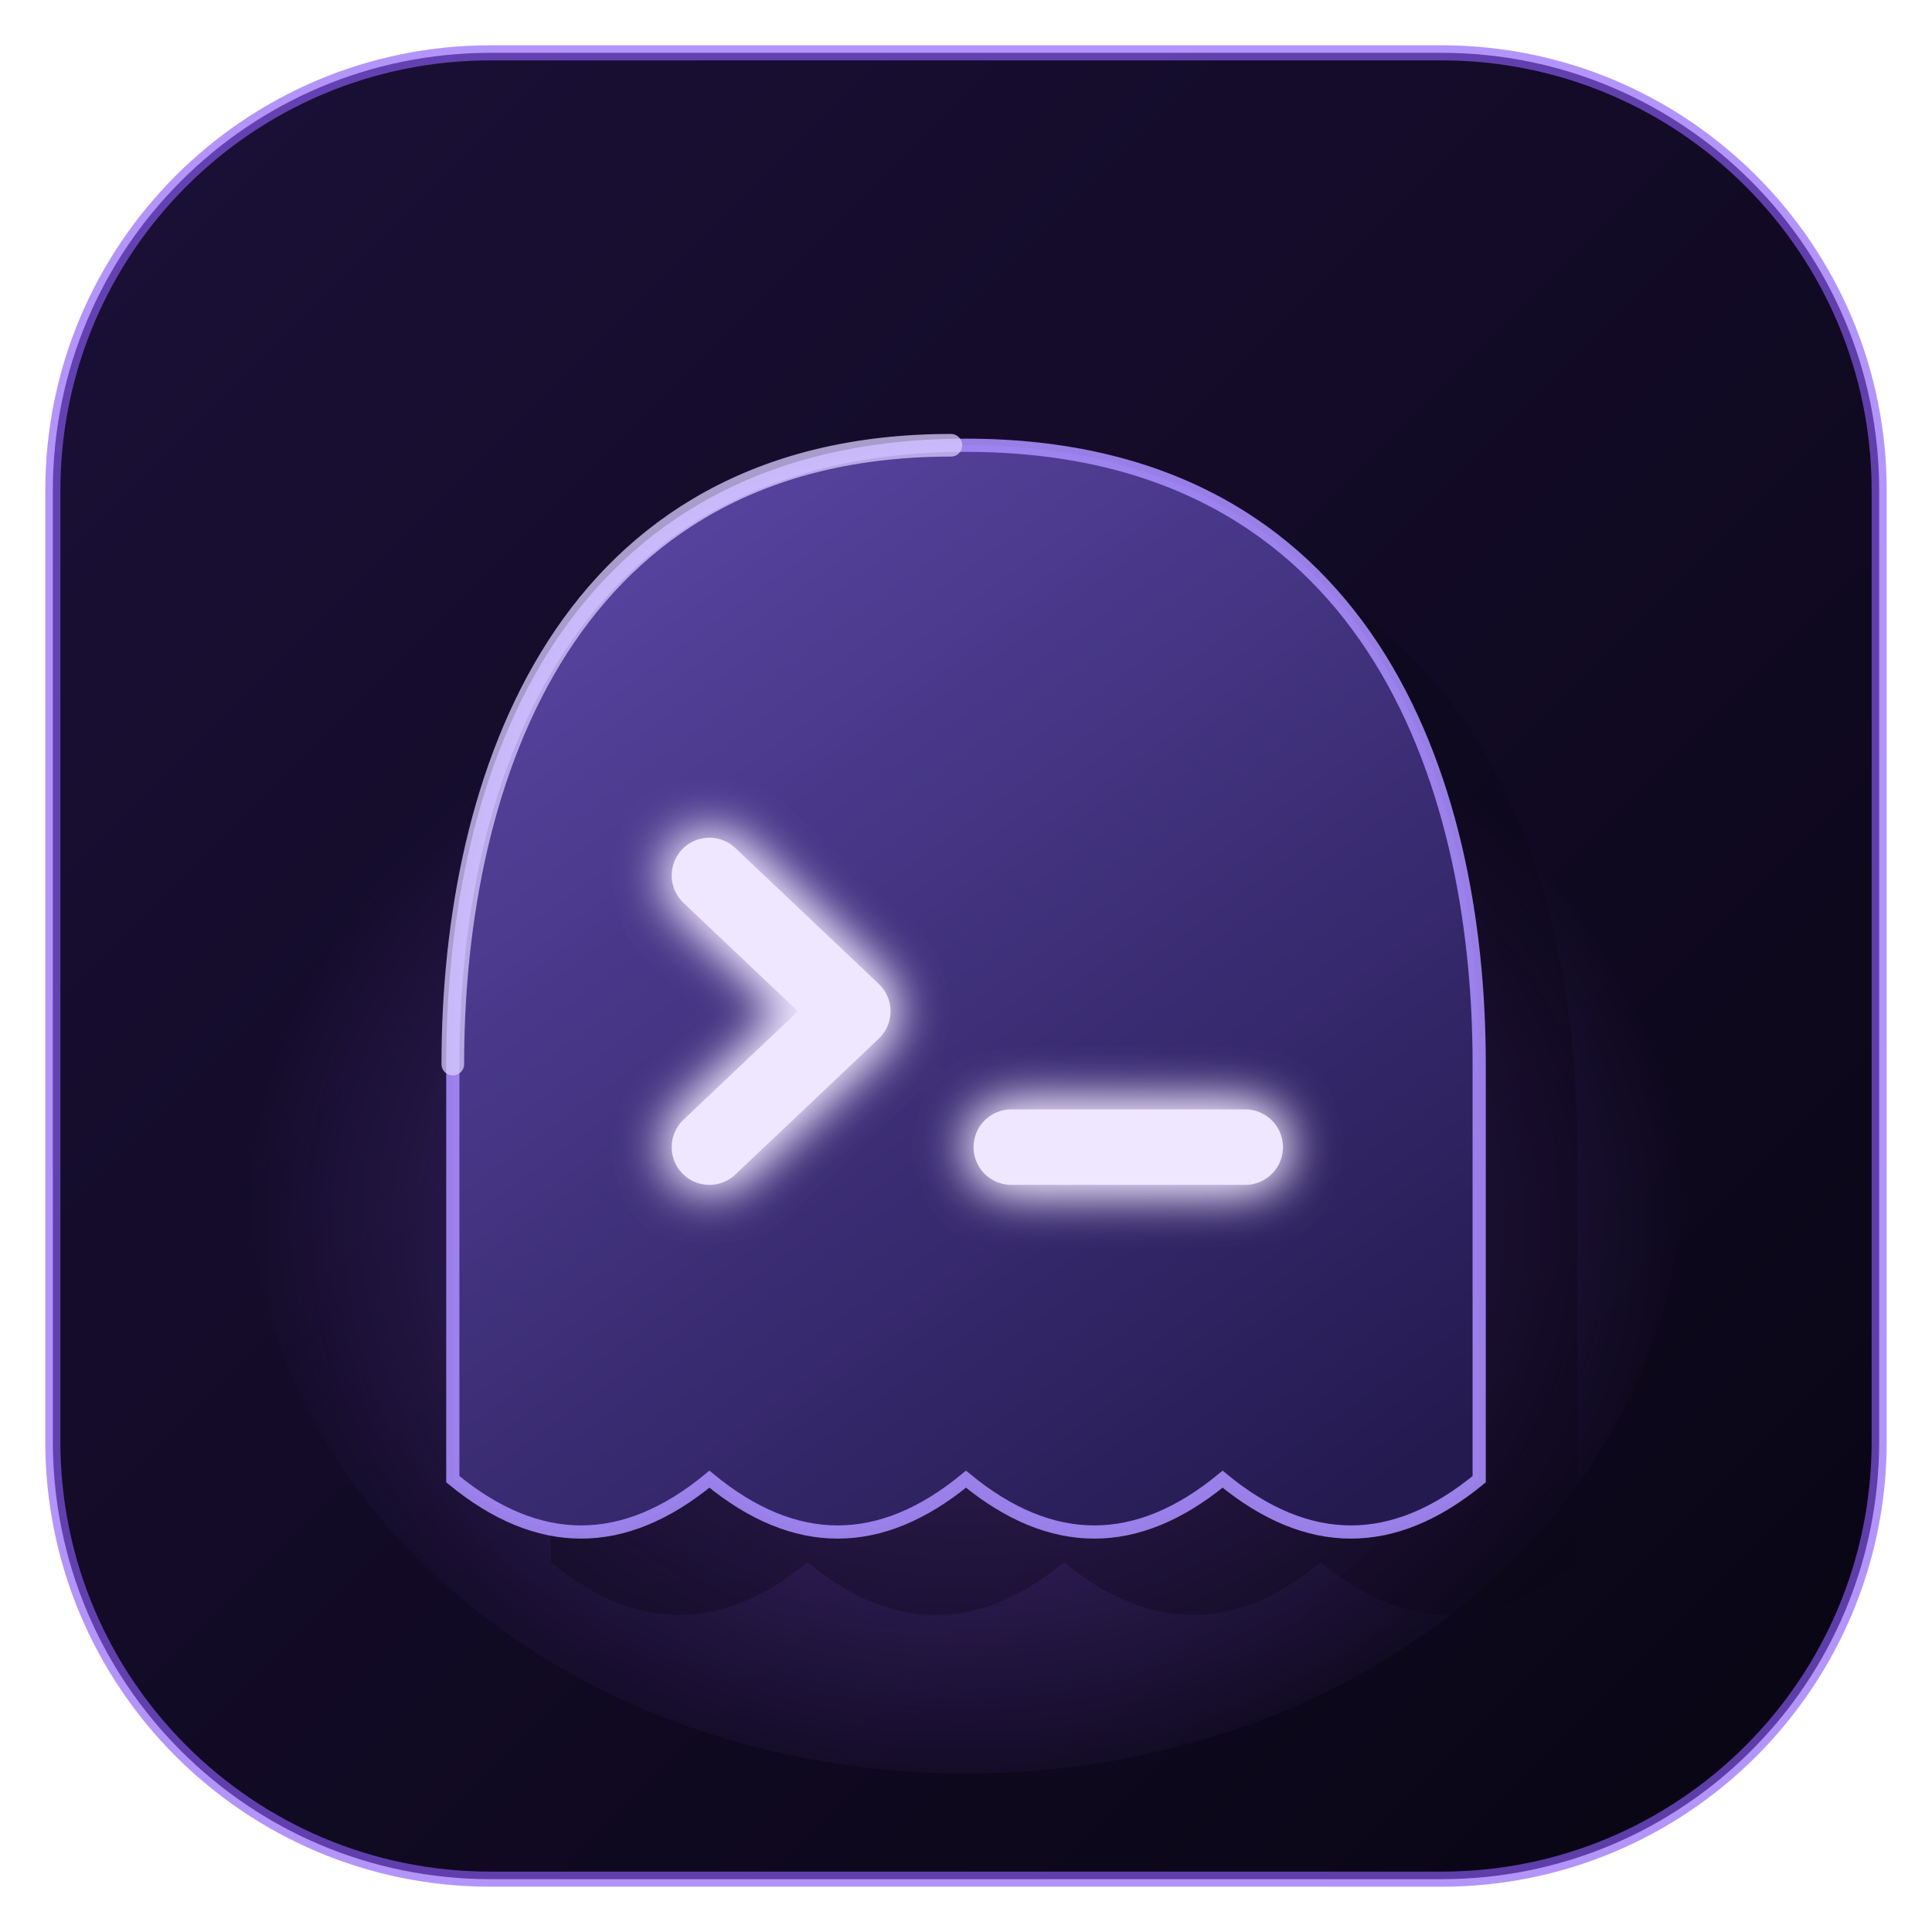
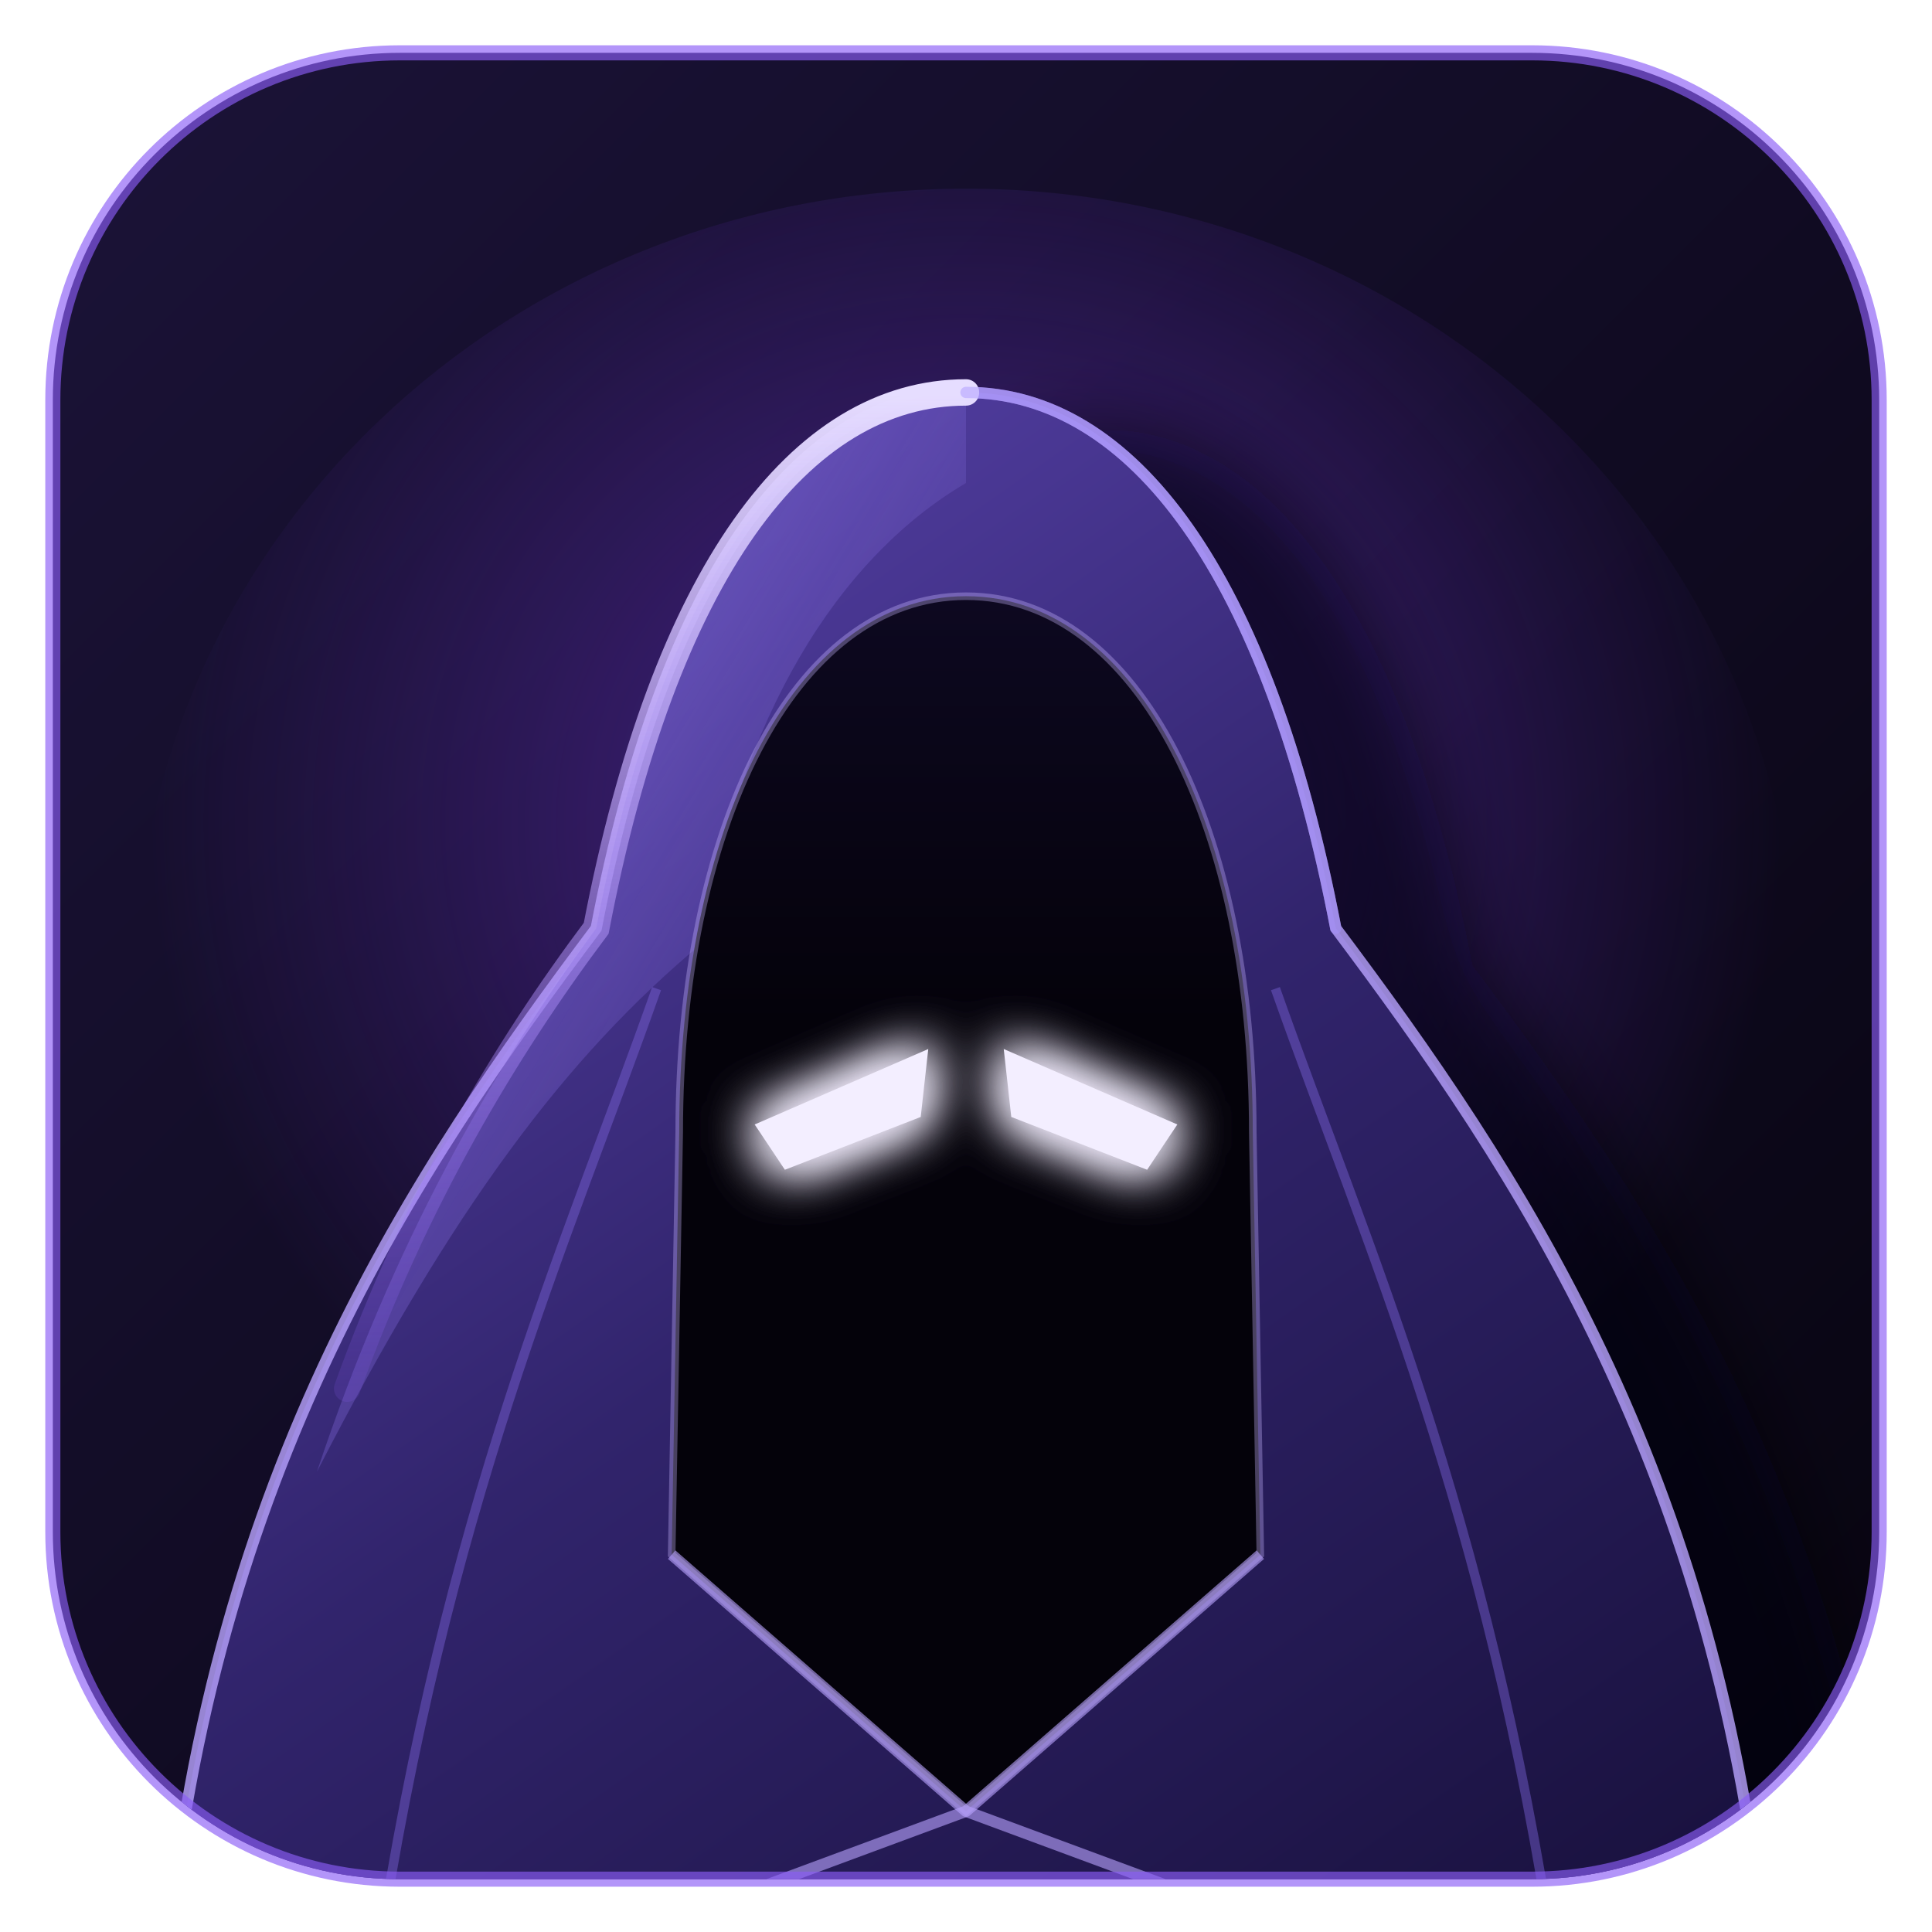
- <svg xmlns="http://www.w3.org/2000/svg" viewBox="0 0 512 512" width="512" height="512" role="img" aria-label="varjo logo: a purple shadow sprite with a terminal-prompt face">
+ <svg xmlns="http://www.w3.org/2000/svg" viewBox="0 0 512 512" width="512" height="512" role="img" aria-label="varjo logo: a hooded shadow figure with glowing violet eyes">
  <defs>
    <linearGradient id="bg" x1="0" y1="0" x2="1" y2="1">
-       <stop offset="0" stop-color="#1b1038" />
-       <stop offset="1" stop-color="#090513" />
+       <stop offset="0" stop-color="#1b1338" />
+       <stop offset="1" stop-color="#07040f" />
    </linearGradient>
-     <linearGradient id="body" x1="0.15" y1="0" x2="0.85" y2="1">
-       <stop offset="0" stop-color="#5a46a4" />
-       <stop offset="1" stop-color="#241a50" />
+     <linearGradient id="hood" x1="0.15" y1="0" x2="0.85" y2="1">
+       <stop offset="0" stop-color="#5b45b0" />
+       <stop offset="0.5" stop-color="#31246c" />
+       <stop offset="1" stop-color="#1a1240" />
    </linearGradient>
-     <radialGradient id="aura" cx="0.5" cy="0.55" r="0.5">
-       <stop offset="0" stop-color="#8b5cf6" stop-opacity="0.5" />
-       <stop offset="1" stop-color="#8b5cf6" stop-opacity="0" />
+     <linearGradient id="facet" x1="0" y1="0" x2="1" y2="1">
+       <stop offset="0" stop-color="#9079ee" />
+       <stop offset="1" stop-color="#4a3796" stop-opacity="0" />
+     </linearGradient>
+     <linearGradient id="face" x1="0.5" y1="0" x2="0.5" y2="1">
+       <stop offset="0" stop-color="#0d0820" />
+       <stop offset="0.35" stop-color="#04020a" />
+       <stop offset="1" stop-color="#04020a" />
+     </linearGradient>
+     <linearGradient id="edge" x1="0" y1="0" x2="0" y2="1">
+       <stop offset="0" stop-color="#e6ddff" />
+       <stop offset="1" stop-color="#8b5cf6" stop-opacity="0.15" />
+     </linearGradient>
+     <radialGradient id="aura" cx="0.5" cy="0.4" r="0.5">
+       <stop offset="0" stop-color="#7c3aed" stop-opacity="0.5" />
+       <stop offset="1" stop-color="#7c3aed" stop-opacity="0" />
    </radialGradient>
-     <filter id="glow" x="-40%" y="-40%" width="180%" height="180%">
+     <filter id="glow" x="-80%" y="-80%" width="260%" height="260%">
      <feGaussianBlur stdDeviation="7" result="b" />
      <feMerge>
+         <feMergeNode in="b" />
        <feMergeNode in="b" />
        <feMergeNode in="b" />
        <feMergeNode in="SourceGraphic" />
      </feMerge>
    </filter>
+     <filter id="haze" x="-30%" y="-30%" width="160%" height="160%">
+       <feGaussianBlur stdDeviation="10" />
+     </filter>
+     <clipPath id="badge">
+       <rect x="14" y="14" width="484" height="484" rx="92" />
+     </clipPath>
  </defs>
-   <rect x="14" y="14" width="484" height="484" rx="116" fill="url(#bg)" stroke="#8b5cf6" stroke-opacity="0.65" stroke-width="4" />
-   <ellipse cx="256" cy="310" rx="190" ry="160" fill="url(#aura)" />
-   <path transform="translate(26 22)" opacity="0.35" d="M256 118 C 150 118 120 206 120 282 L 120 392 Q 154 420 188 392 Q 222 420 256 392 Q 290 420 324 392 Q 358 420 392 392 L 392 282 C 392 206 362 118 256 118 Z" fill="#0b0618" />
-   <path d="M256 118 C 150 118 120 206 120 282 L 120 392 Q 154 420 188 392 Q 222 420 256 392 Q 290 420 324 392 Q 358 420 392 392 L 392 282 C 392 206 362 118 256 118 Z" fill="url(#body)" stroke="#a78bfa" stroke-opacity="0.9" stroke-width="3.5" />
-   <path d="M 252 118 C 150 118 120 206 120 282" fill="none" stroke="#d8ccff" stroke-width="6" stroke-linecap="round" opacity="0.75" />
-   <g fill="none" stroke="#efe6ff" stroke-width="20" stroke-linecap="round" stroke-linejoin="round" filter="url(#glow)">
-     <path d="M 188 232 L 226 268 L 188 304" />
-     <path d="M 268 304 L 330 304" />
+   <rect x="14" y="14" width="484" height="484" rx="92" fill="url(#bg)" />
+   <ellipse cx="256" cy="260" rx="220" ry="210" fill="url(#aura)" />
+   <g clip-path="url(#badge)">
+     <path transform="translate(36 10)" opacity="0.6" filter="url(#haze)" d="M44 520 C 56 390 110 310 158 246 C 176 152 212 104 256 104 C 300 104 336 152 354 246 C 402 310 456 390 468 520 Z" fill="#03010a" />
+     <path d="M44 520 C 56 390 110 310 158 246 C 176 152 212 104 256 104 C 300 104 336 152 354 246 C 402 310 456 390 468 520 Z" fill="url(#hood)" stroke="#b9a4ff" stroke-opacity="0.8" stroke-width="3" />
+     <path d="M256 104 C 212 104 176 152 158 246 C 130 284 104 330 84 390 C 120 320 150 280 186 250 C 196 190 222 148 256 128 Z" fill="url(#facet)" opacity="0.9" />
+     <path d="M174 262 C 150 330 118 400 100 520" fill="none" stroke="#7b63d8" stroke-opacity="0.45" stroke-width="2.5" />
+     <path d="M338 262 C 362 330 394 400 412 520" fill="none" stroke="#7b63d8" stroke-opacity="0.45" stroke-width="2.5" />
+     <path d="M256 158 C 302 158 332 220 332 300 L 334 412 L 256 480 L 178 412 L 180 300 C 180 220 210 158 256 158 Z" fill="url(#face)" />
+     <path d="M256 158 C 302 158 332 220 332 300 L 334 412 L 256 480 L 178 412 L 180 300 C 180 220 210 158 256 158 Z" fill="none" stroke="#c9b8ff" stroke-opacity="0.35" stroke-width="2" />
+     <path d="M148 520 L 256 480 L 334 412" fill="none" stroke="#b9a4ff" stroke-opacity="0.6" stroke-width="3" stroke-linejoin="round" />
+     <path d="M364 520 L 256 480 L 178 412" fill="none" stroke="#b9a4ff" stroke-opacity="0.6" stroke-width="3" stroke-linejoin="round" />
+     <path d="M256 104 C 212 104 176 152 158 246 C 134 278 110 318 92 368" fill="none" stroke="url(#edge)" stroke-width="7" stroke-linecap="round" />
+     <path d="M256 104 C 300 104 336 152 354 246" fill="none" stroke="#a894ff" stroke-opacity="0.45" stroke-width="3" stroke-linecap="round" />
+     <g fill="#f3eeff" filter="url(#glow)">
+       <path d="M200 298 L 246 278 L 244 296 L 208 310 Z" />
+       <path d="M312 298 L 266 278 L 268 296 L 304 310 Z" />
+     </g>
  </g>
+   <rect x="14" y="14" width="484" height="484" rx="92" fill="none" stroke="#8b5cf6" stroke-opacity="0.65" stroke-width="4" />
</svg>
